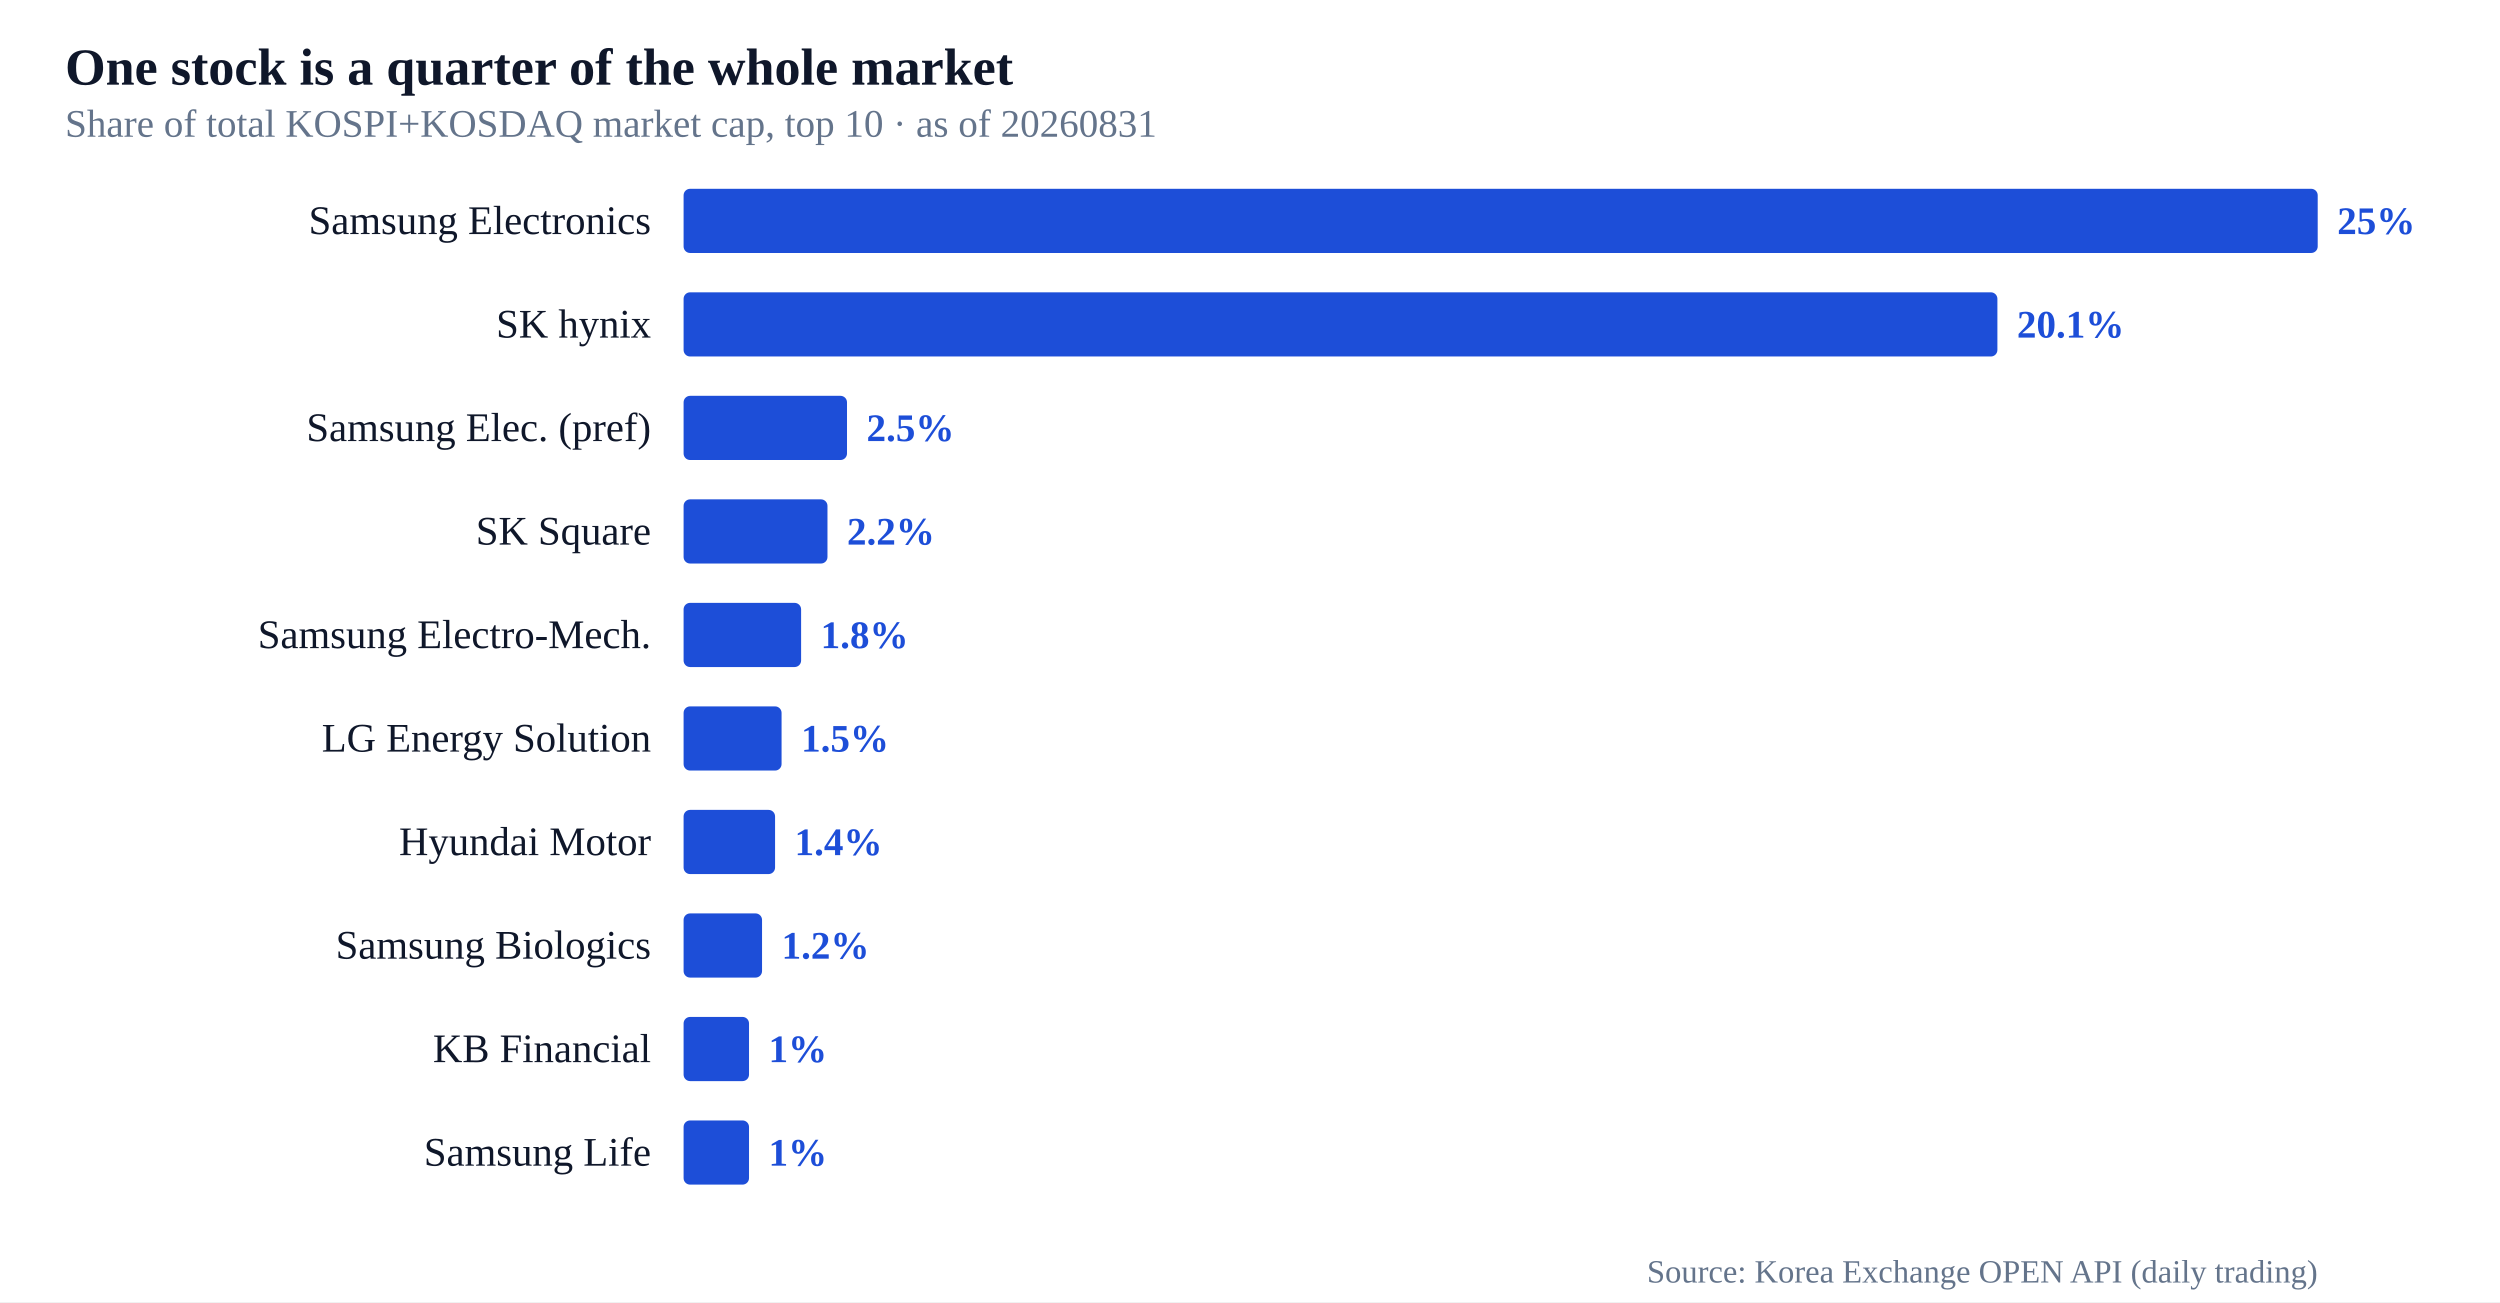
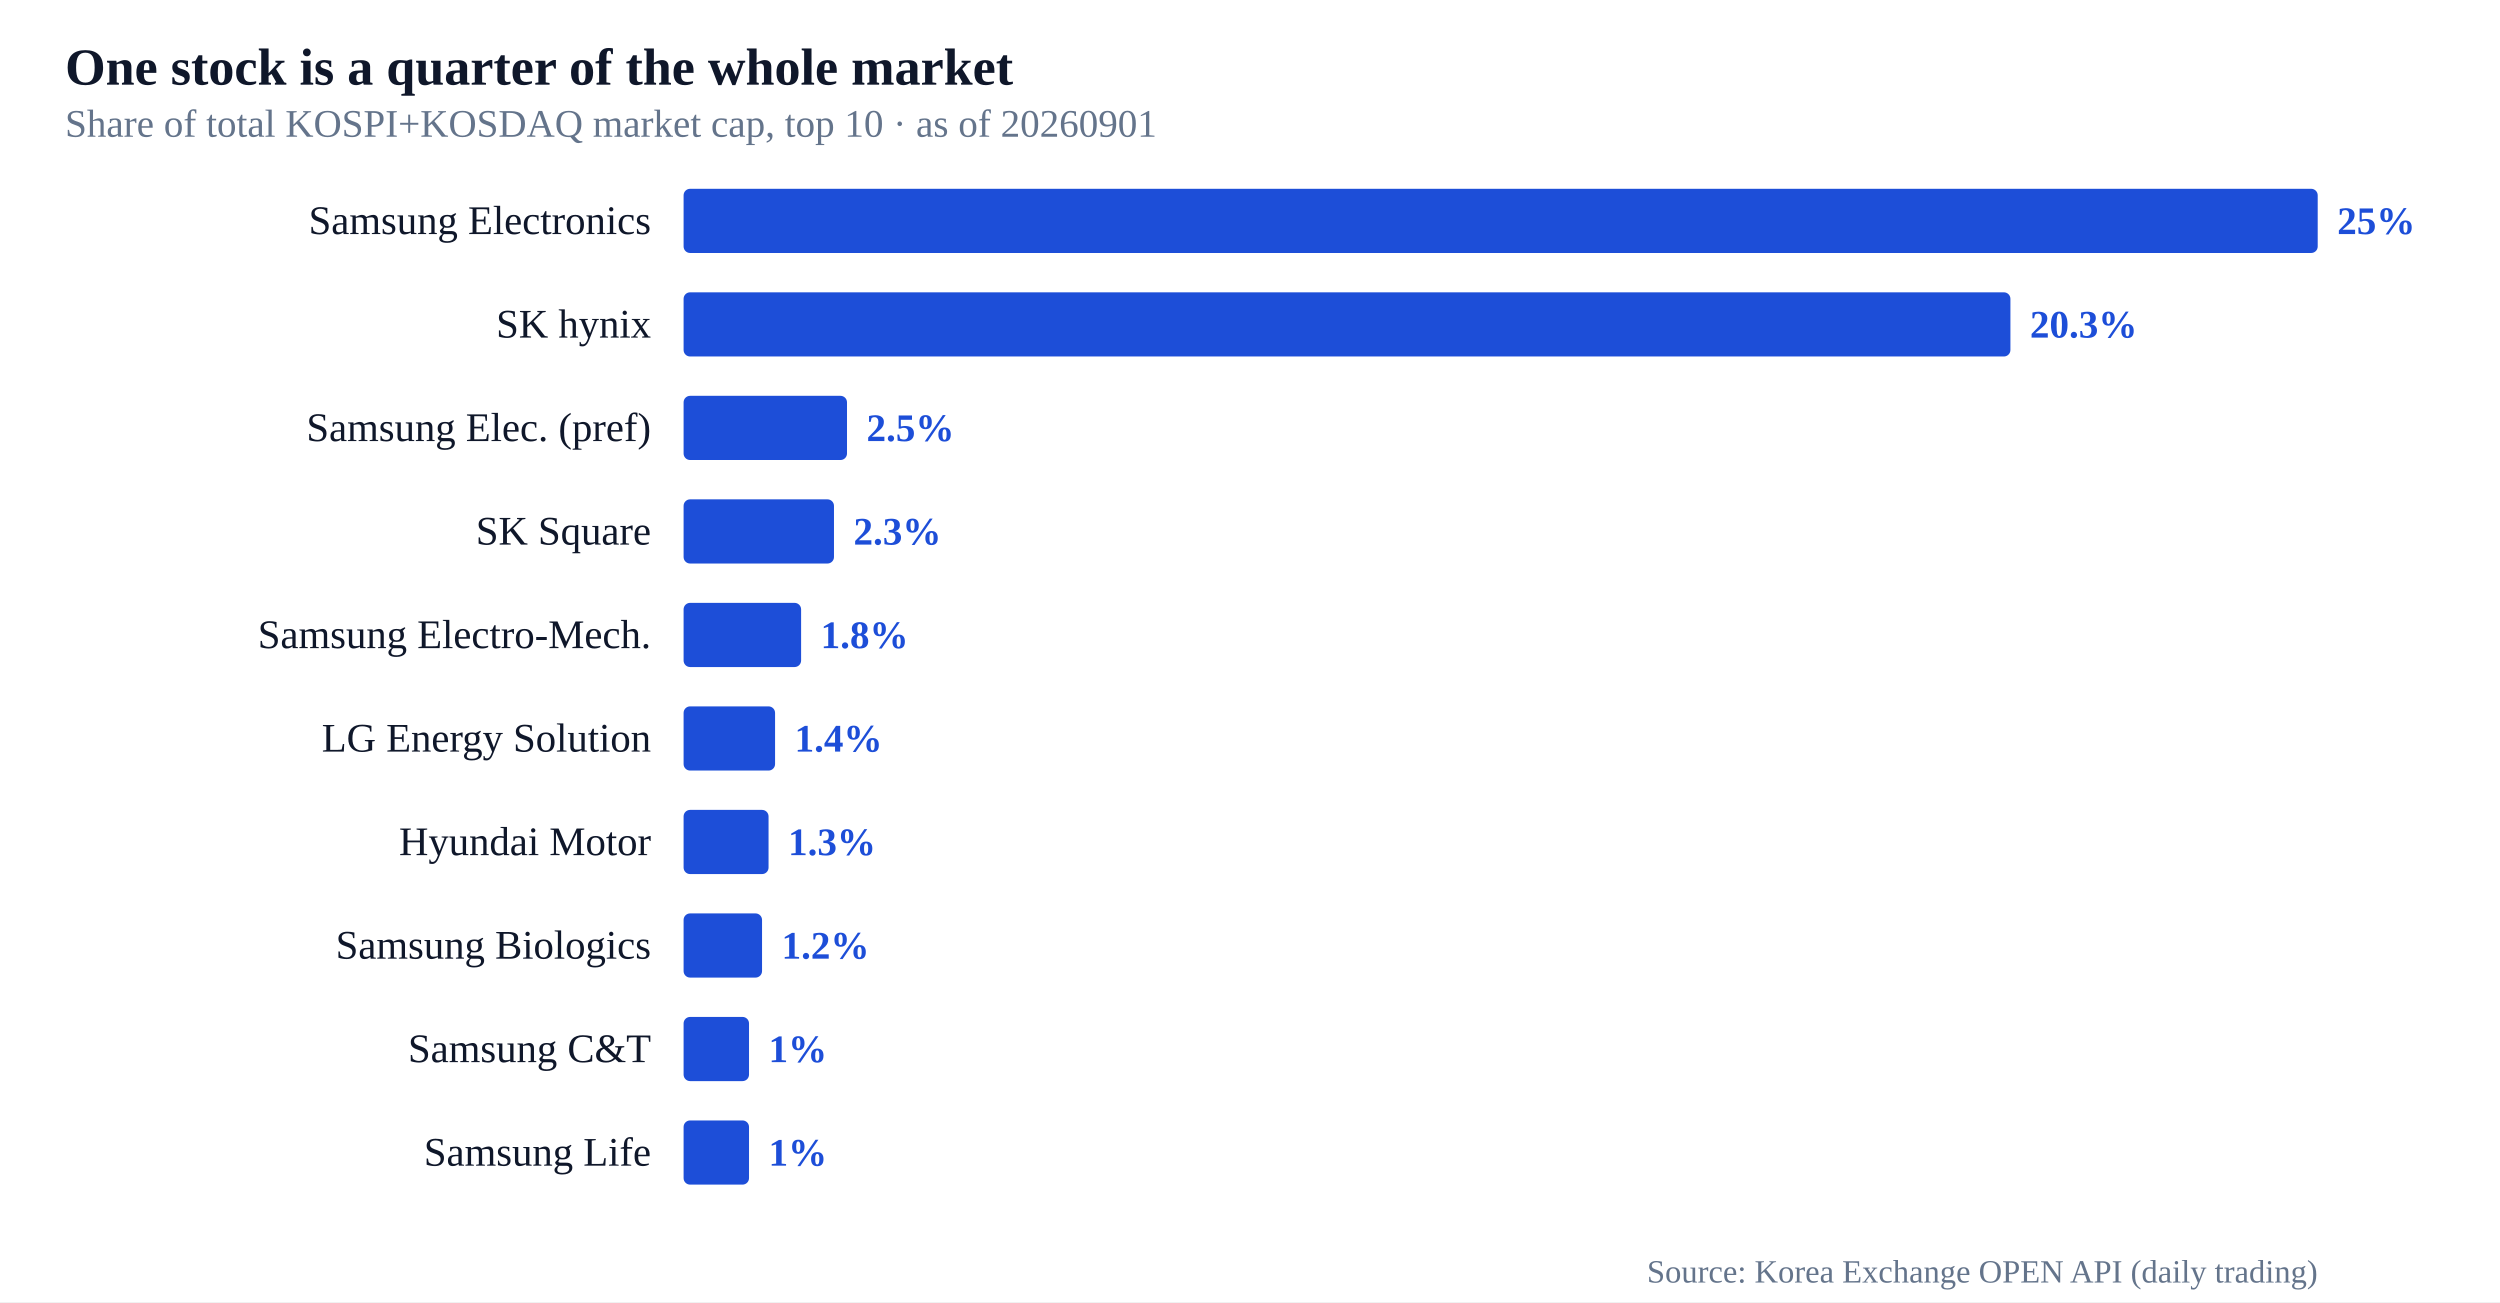
<svg xmlns="http://www.w3.org/2000/svg" viewBox="0 0 768 400" font-family="Georgia,'Times New Roman',serif" role="img" aria-label="Top 10 Korean stocks by share of total market capitalisation">
  <rect width="768" height="400" fill="#ffffff" />
  <text x="20" y="26" font-size="16" font-weight="700" fill="#0f172a">One stock is a quarter of the whole market</text>
-   <text x="20" y="42" font-size="12" fill="#64748b">Share of total KOSPI+KOSDAQ market cap, top 10 · as of 20260831</text>
+   <text x="20" y="42" font-size="12" fill="#64748b">Share of total KOSPI+KOSDAQ market cap, top 10 · as of 20260901</text>
  <rect x="210" y="58.0" width="502.0" height="19.716" fill="#1d4ed8" rx="2" />
  <text x="200" y="71.9" text-anchor="end" font-size="12.5" fill="#0f172a">Samsung Electronics</text>
  <text x="718.0" y="71.9" font-size="12" font-weight="700" fill="#1d4ed8">25%</text>
-   <rect x="210" y="89.8" width="403.6" height="19.716" fill="#1d4ed8" rx="2" />
+   <rect x="210" y="89.8" width="407.6" height="19.716" fill="#1d4ed8" rx="2" />
  <text x="200" y="103.7" text-anchor="end" font-size="12.5" fill="#0f172a">SK hynix</text>
-   <text x="619.6" y="103.7" font-size="12" font-weight="700" fill="#1d4ed8">20.1%</text>
+   <text x="623.6" y="103.7" font-size="12" font-weight="700" fill="#1d4ed8">20.3%</text>
  <rect x="210" y="121.6" width="50.2" height="19.716" fill="#1d4ed8" rx="2" />
  <text x="200" y="135.5" text-anchor="end" font-size="12.5" fill="#0f172a">Samsung Elec. (pref)</text>
  <text x="266.2" y="135.5" font-size="12" font-weight="700" fill="#1d4ed8">2.5%</text>
-   <rect x="210" y="153.4" width="44.2" height="19.716" fill="#1d4ed8" rx="2" />
+   <rect x="210" y="153.4" width="46.2" height="19.716" fill="#1d4ed8" rx="2" />
  <text x="200" y="167.3" text-anchor="end" font-size="12.5" fill="#0f172a">SK Square</text>
-   <text x="260.2" y="167.3" font-size="12" font-weight="700" fill="#1d4ed8">2.2%</text>
+   <text x="262.2" y="167.3" font-size="12" font-weight="700" fill="#1d4ed8">2.3%</text>
  <rect x="210" y="185.2" width="36.1" height="19.716" fill="#1d4ed8" rx="2" />
  <text x="200" y="199.1" text-anchor="end" font-size="12.5" fill="#0f172a">Samsung Electro-Mech.</text>
  <text x="252.1" y="199.1" font-size="12" font-weight="700" fill="#1d4ed8">1.8%</text>
-   <rect x="210" y="217.0" width="30.1" height="19.716" fill="#1d4ed8" rx="2" />
+   <rect x="210" y="217.0" width="28.1" height="19.716" fill="#1d4ed8" rx="2" />
  <text x="200" y="230.9" text-anchor="end" font-size="12.5" fill="#0f172a">LG Energy Solution</text>
-   <text x="246.1" y="230.9" font-size="12" font-weight="700" fill="#1d4ed8">1.5%</text>
-   <rect x="210" y="248.8" width="28.1" height="19.716" fill="#1d4ed8" rx="2" />
+   <text x="244.1" y="230.9" font-size="12" font-weight="700" fill="#1d4ed8">1.4%</text>
+   <rect x="210" y="248.8" width="26.1" height="19.716" fill="#1d4ed8" rx="2" />
  <text x="200" y="262.7" text-anchor="end" font-size="12.5" fill="#0f172a">Hyundai Motor</text>
-   <text x="244.1" y="262.7" font-size="12" font-weight="700" fill="#1d4ed8">1.4%</text>
+   <text x="242.1" y="262.7" font-size="12" font-weight="700" fill="#1d4ed8">1.3%</text>
  <rect x="210" y="280.6" width="24.1" height="19.716" fill="#1d4ed8" rx="2" />
  <text x="200" y="294.5" text-anchor="end" font-size="12.5" fill="#0f172a">Samsung Biologics</text>
  <text x="240.1" y="294.5" font-size="12" font-weight="700" fill="#1d4ed8">1.2%</text>
  <rect x="210" y="312.4" width="20.1" height="19.716" fill="#1d4ed8" rx="2" />
-   <text x="200" y="326.3" text-anchor="end" font-size="12.5" fill="#0f172a">KB Financial</text>
+   <text x="200" y="326.3" text-anchor="end" font-size="12.5" fill="#0f172a">Samsung C&amp;T</text>
  <text x="236.1" y="326.3" font-size="12" font-weight="700" fill="#1d4ed8">1%</text>
  <rect x="210" y="344.2" width="20.1" height="19.716" fill="#1d4ed8" rx="2" />
  <text x="200" y="358.1" text-anchor="end" font-size="12.5" fill="#0f172a">Samsung Life</text>
  <text x="236.1" y="358.1" font-size="12" font-weight="700" fill="#1d4ed8">1%</text>
  <text x="712" y="394" text-anchor="end" font-size="10" fill="#64748b">Source: Korea Exchange OPEN API (daily trading)</text>
</svg>
